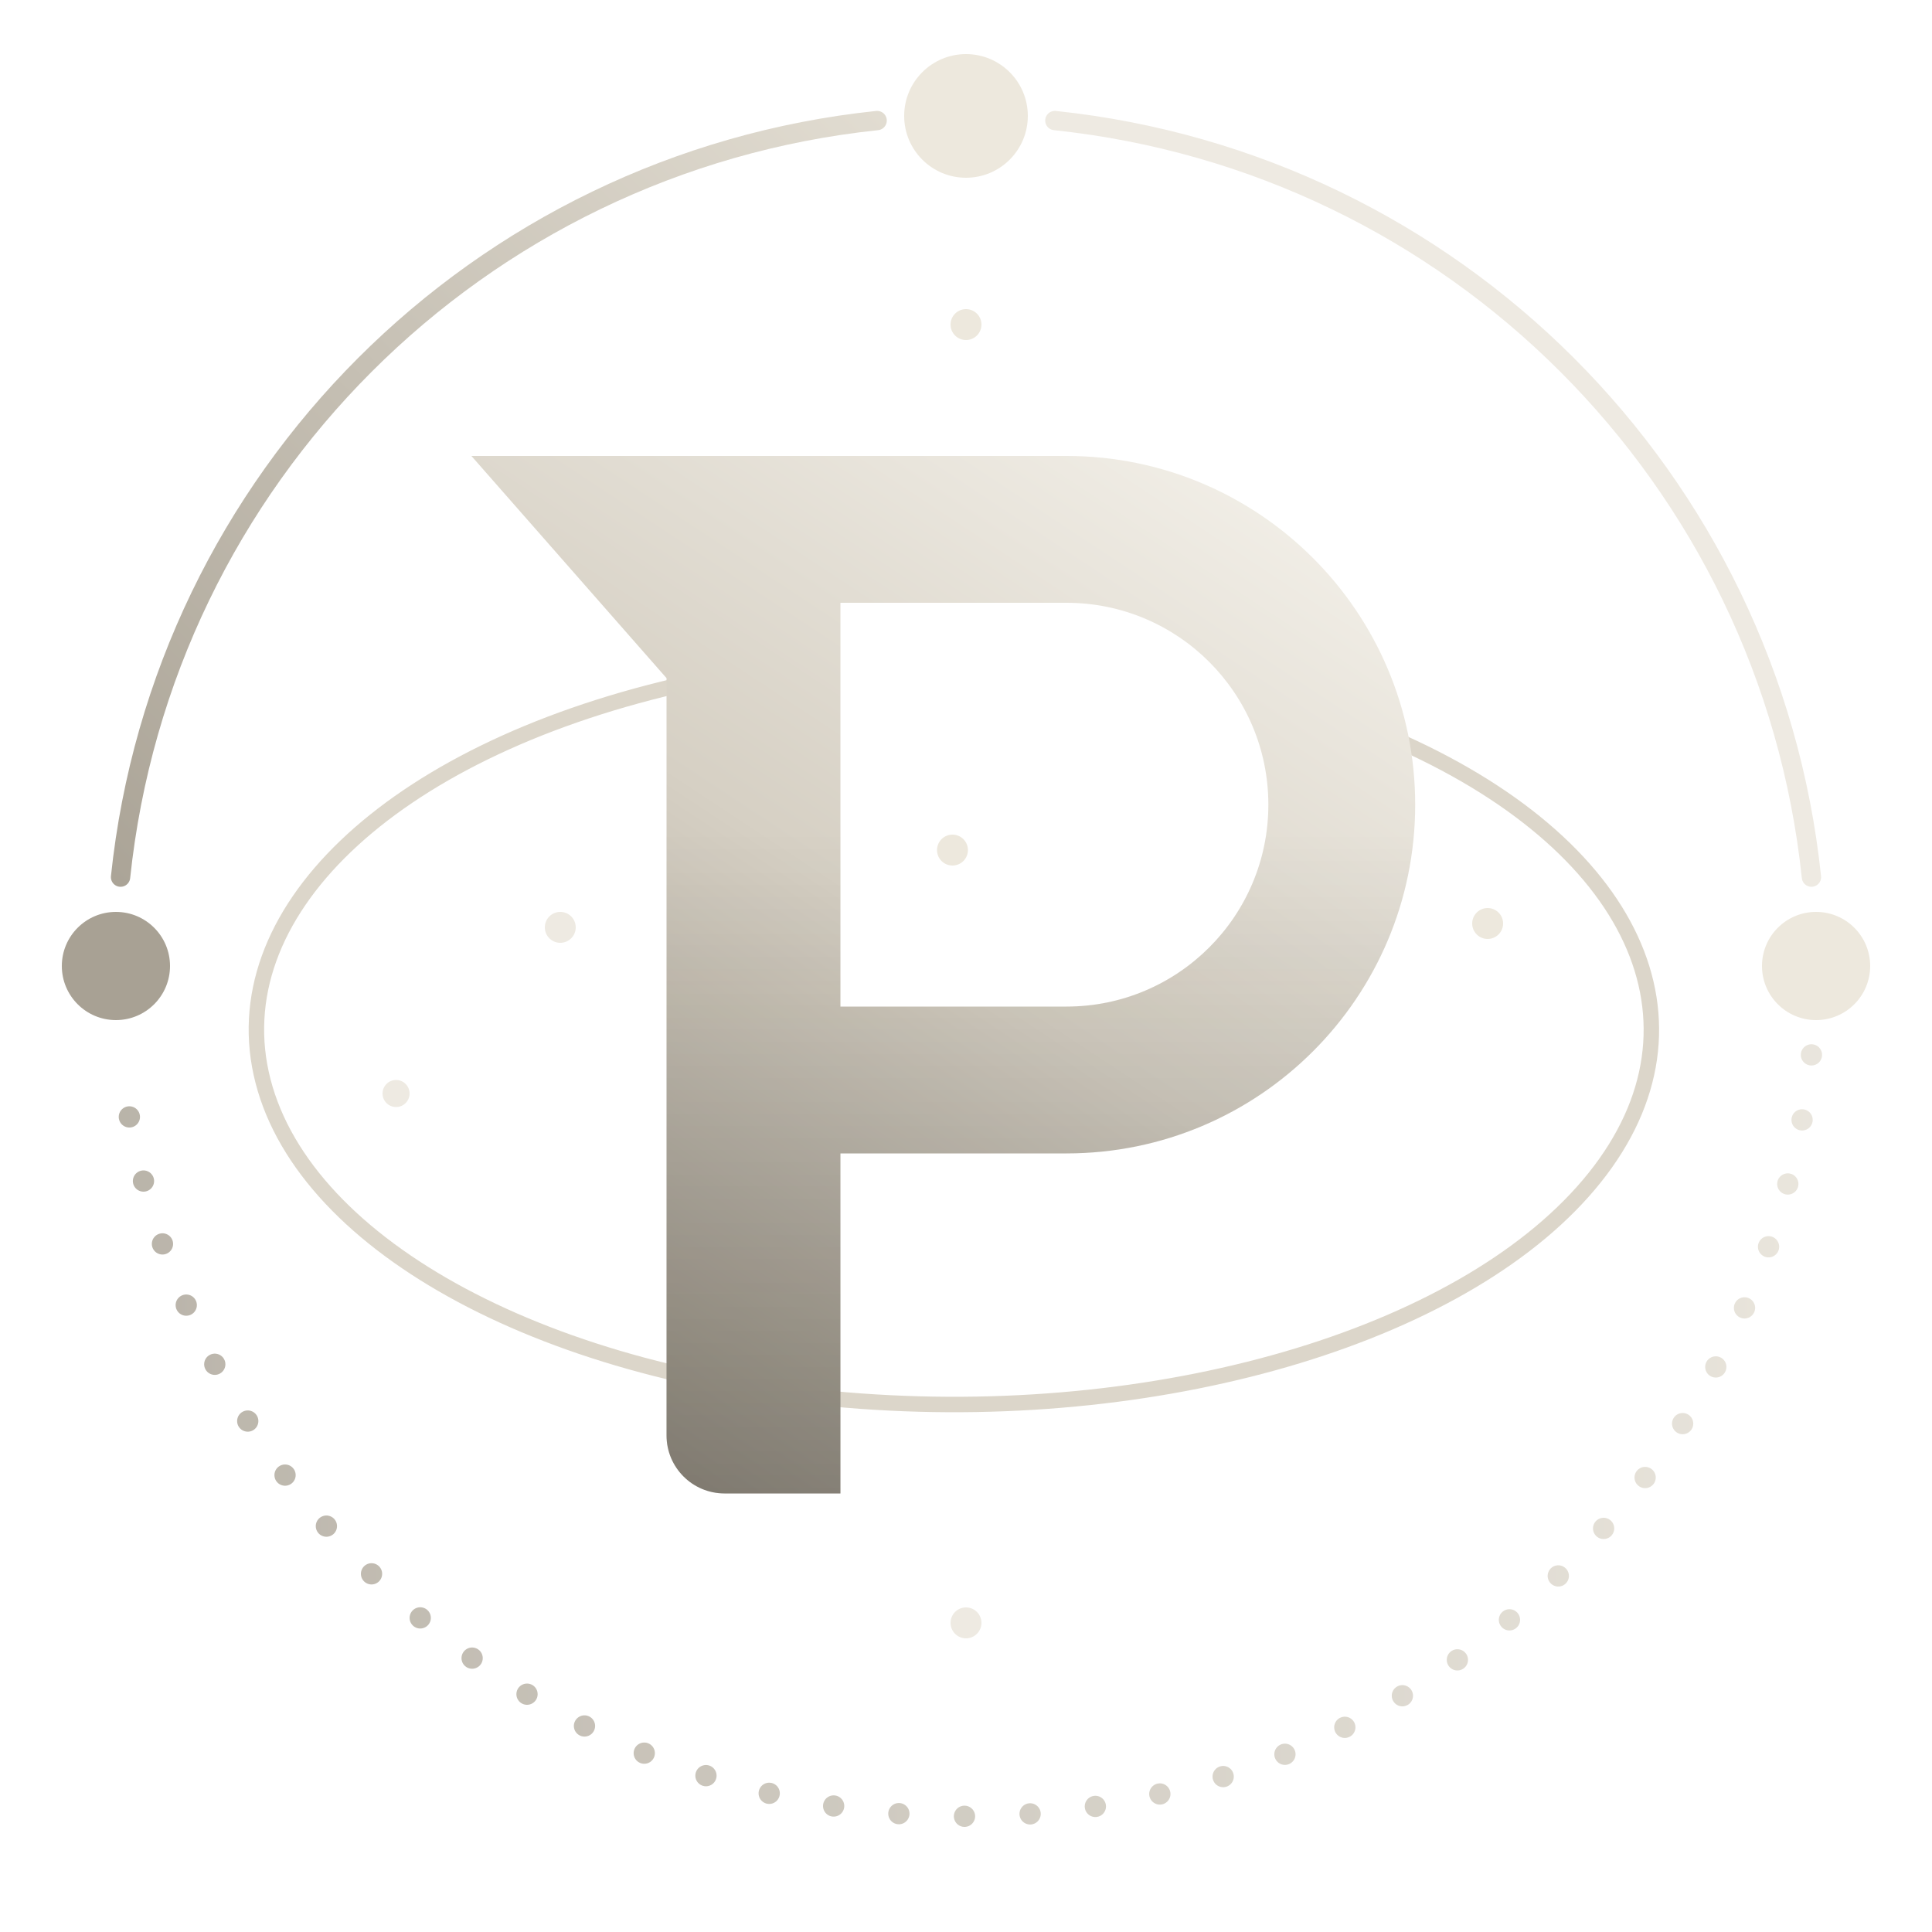
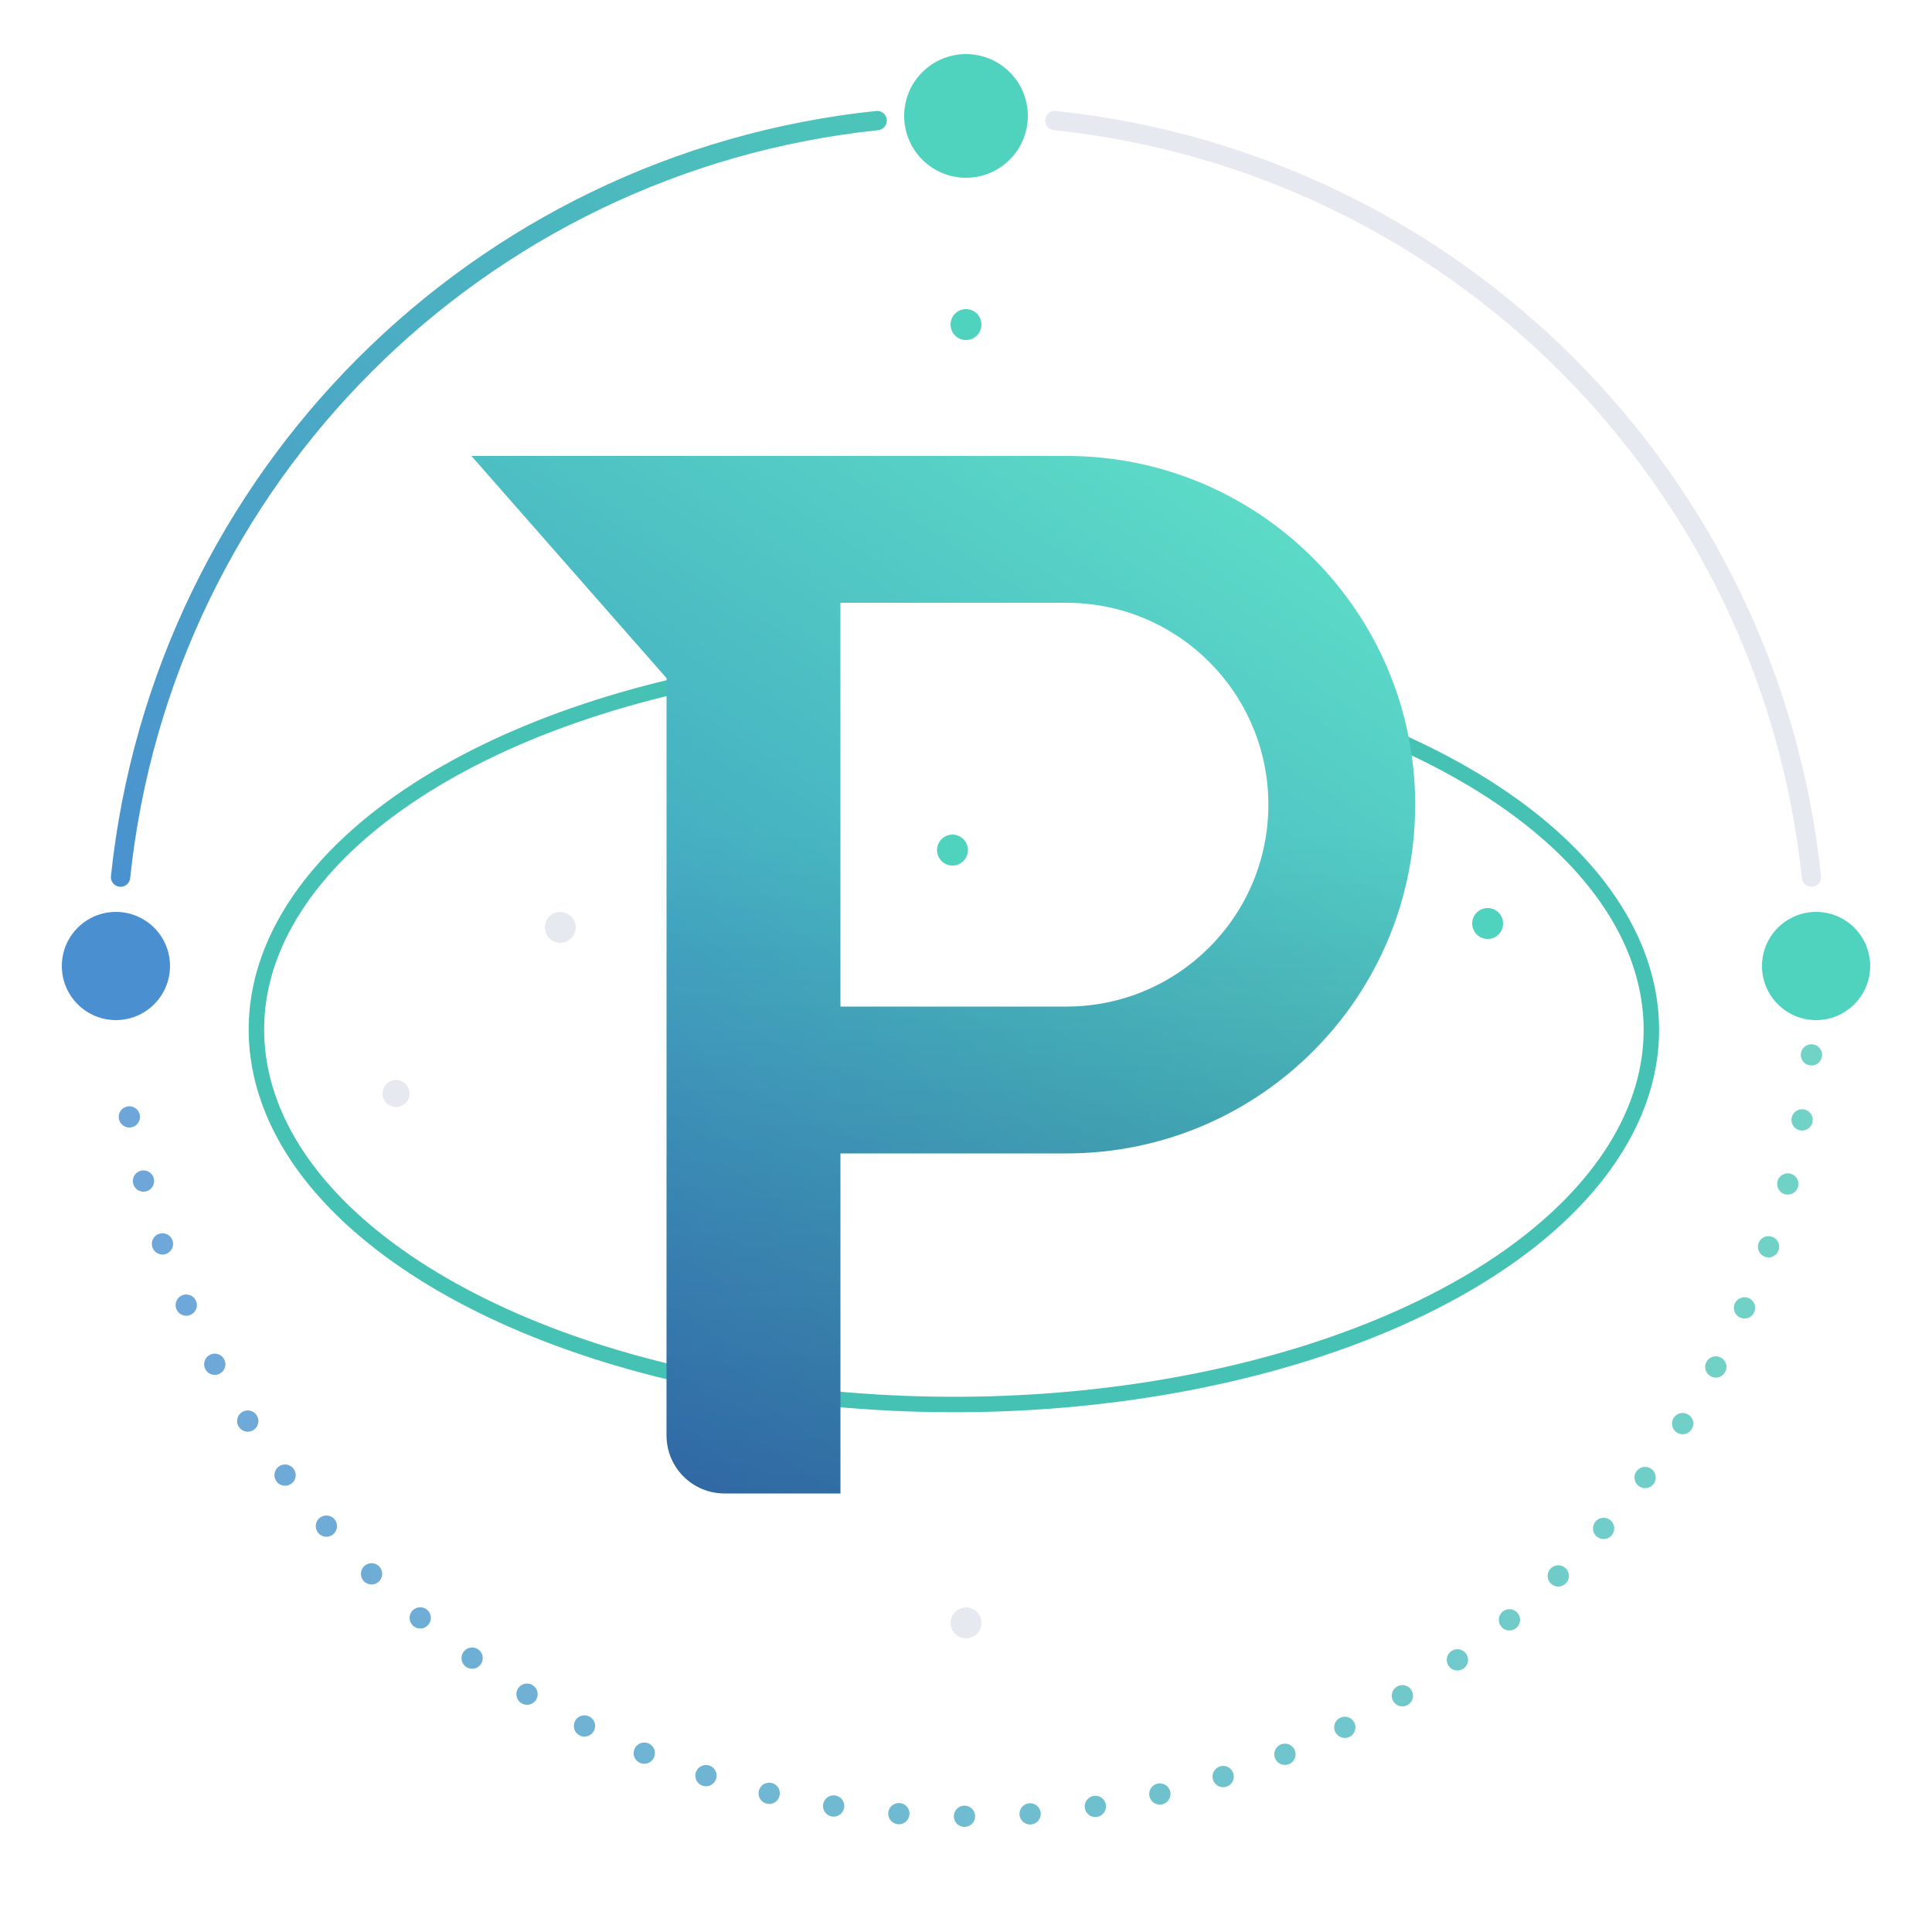
<svg xmlns="http://www.w3.org/2000/svg" viewBox="0 0 1000 1000" role="img" aria-label="Praverse">
  <defs>
    <linearGradient id="pv-p" gradientUnits="userSpaceOnUse" x1="700" y1="250" x2="350" y2="780">
-       <stop offset="0" stop-color="#F4F1EA" />
-       <stop offset=".5" stop-color="#D6D0C4" />
-       <stop offset="1" stop-color="#9E978A" />
+       <stop offset="0" stop-color="#5FE0C8" />
+       <stop offset=".5" stop-color="#47B4C2" />
+       <stop offset="1" stop-color="#3A80CF" />
    </linearGradient>
    <linearGradient id="pv-l" gradientUnits="userSpaceOnUse" x1="60" y1="500" x2="500" y2="60">
-       <stop offset="0" stop-color="#A8A194" />
-       <stop offset="1" stop-color="#E4DFD4" />
+       <stop offset="0" stop-color="#4A8FD0" />
+       <stop offset="1" stop-color="#4CC8B8" />
    </linearGradient>
    <linearGradient id="pv-d" gradientUnits="userSpaceOnUse" x1="940" y1="0" x2="60" y2="0">
-       <stop offset="0" stop-color="#E4DFD4" />
-       <stop offset="1" stop-color="#A8A194" />
+       <stop offset="0" stop-color="#4CC8B8" />
+       <stop offset="1" stop-color="#4A8FD0" />
    </linearGradient>
    <linearGradient id="pv-f" gradientUnits="userSpaceOnUse" x1="0" y1="430" x2="0" y2="780">
      <stop offset="0" stop-color="#0B0A08" stop-opacity="0" />
      <stop offset="1" stop-color="#0B0A08" stop-opacity=".22" />
    </linearGradient>
  </defs>
  <g fill="none" stroke-linecap="round">
    <path stroke="url(#pv-l)" stroke-width="10" d="M62.4,454 A440,440 0 0 1 454,62.4" />
-     <path stroke="#EEEAE2" stroke-width="10" d="M546,62.4 A440,440 0 0 1 937.6,454" />
+     <path stroke="#E6EAF0" stroke-width="10" d="M546,62.4 A440,440 0 0 1 937.6,454" />
    <path stroke="url(#pv-d)" stroke-width="11" stroke-dasharray="0 34" opacity=".8" d="M937.6,546 A440,440 0 0 1 62.4,546" />
  </g>
-   <path fill="none" stroke="#DCD6CA" stroke-width="8" stroke-linecap="round" d="M720,381.8 A361,194 0 1 1 350,355" />
+   <path fill="none" stroke="#45C2B4" stroke-width="8" stroke-linecap="round" d="M720,381.8 A361,194 0 1 1 350,355" />
  <path fill="url(#pv-p)" fill-rule="evenodd" d="M244,236 H552 A180.5,180.5 0 0 1 552,597 H435 V773 H375 A30,30 0 0 1 345,743 V351 Z            M435,312 H552 A104.5,104.5 0 0 1 552,521 H435 Z" />
  <path fill="url(#pv-f)" fill-rule="evenodd" d="M244,236 H552 A180.5,180.5 0 0 1 552,597 H435 V773 H375 A30,30 0 0 1 345,743 V351 Z            M435,312 H552 A104.5,104.5 0 0 1 552,521 H435 Z" />
-   <circle cx="500" cy="60" r="32" fill="#EDE8DD" />
-   <circle cx="60" cy="500" r="28" fill="#A8A194" />
-   <circle cx="940" cy="500" r="28" fill="#EDE8DD" />
-   <circle cx="500" cy="168" r="8" fill="#EDE8DD" />
-   <circle cx="493" cy="440" r="8" fill="#EDE8DD" />
-   <circle cx="770" cy="478" r="8" fill="#EDE8DD" />
-   <circle cx="290" cy="480" r="8" fill="#EEEAE2" />
-   <circle cx="205" cy="566" r="7" fill="#EEEAE2" />
-   <circle cx="500" cy="840" r="8" fill="#EEEAE2" />
+   <circle cx="500" cy="60" r="32" fill="#4FD2BE" />
+   <circle cx="60" cy="500" r="28" fill="#4A8FD0" />
+   <circle cx="940" cy="500" r="28" fill="#4FD2BE" />
+   <circle cx="500" cy="168" r="8" fill="#4FD2BE" />
+   <circle cx="493" cy="440" r="8" fill="#4FD2BE" />
+   <circle cx="770" cy="478" r="8" fill="#4FD2BE" />
+   <circle cx="290" cy="480" r="8" fill="#E6EAF0" />
+   <circle cx="205" cy="566" r="7" fill="#E6EAF0" />
+   <circle cx="500" cy="840" r="8" fill="#E6EAF0" />
</svg>
